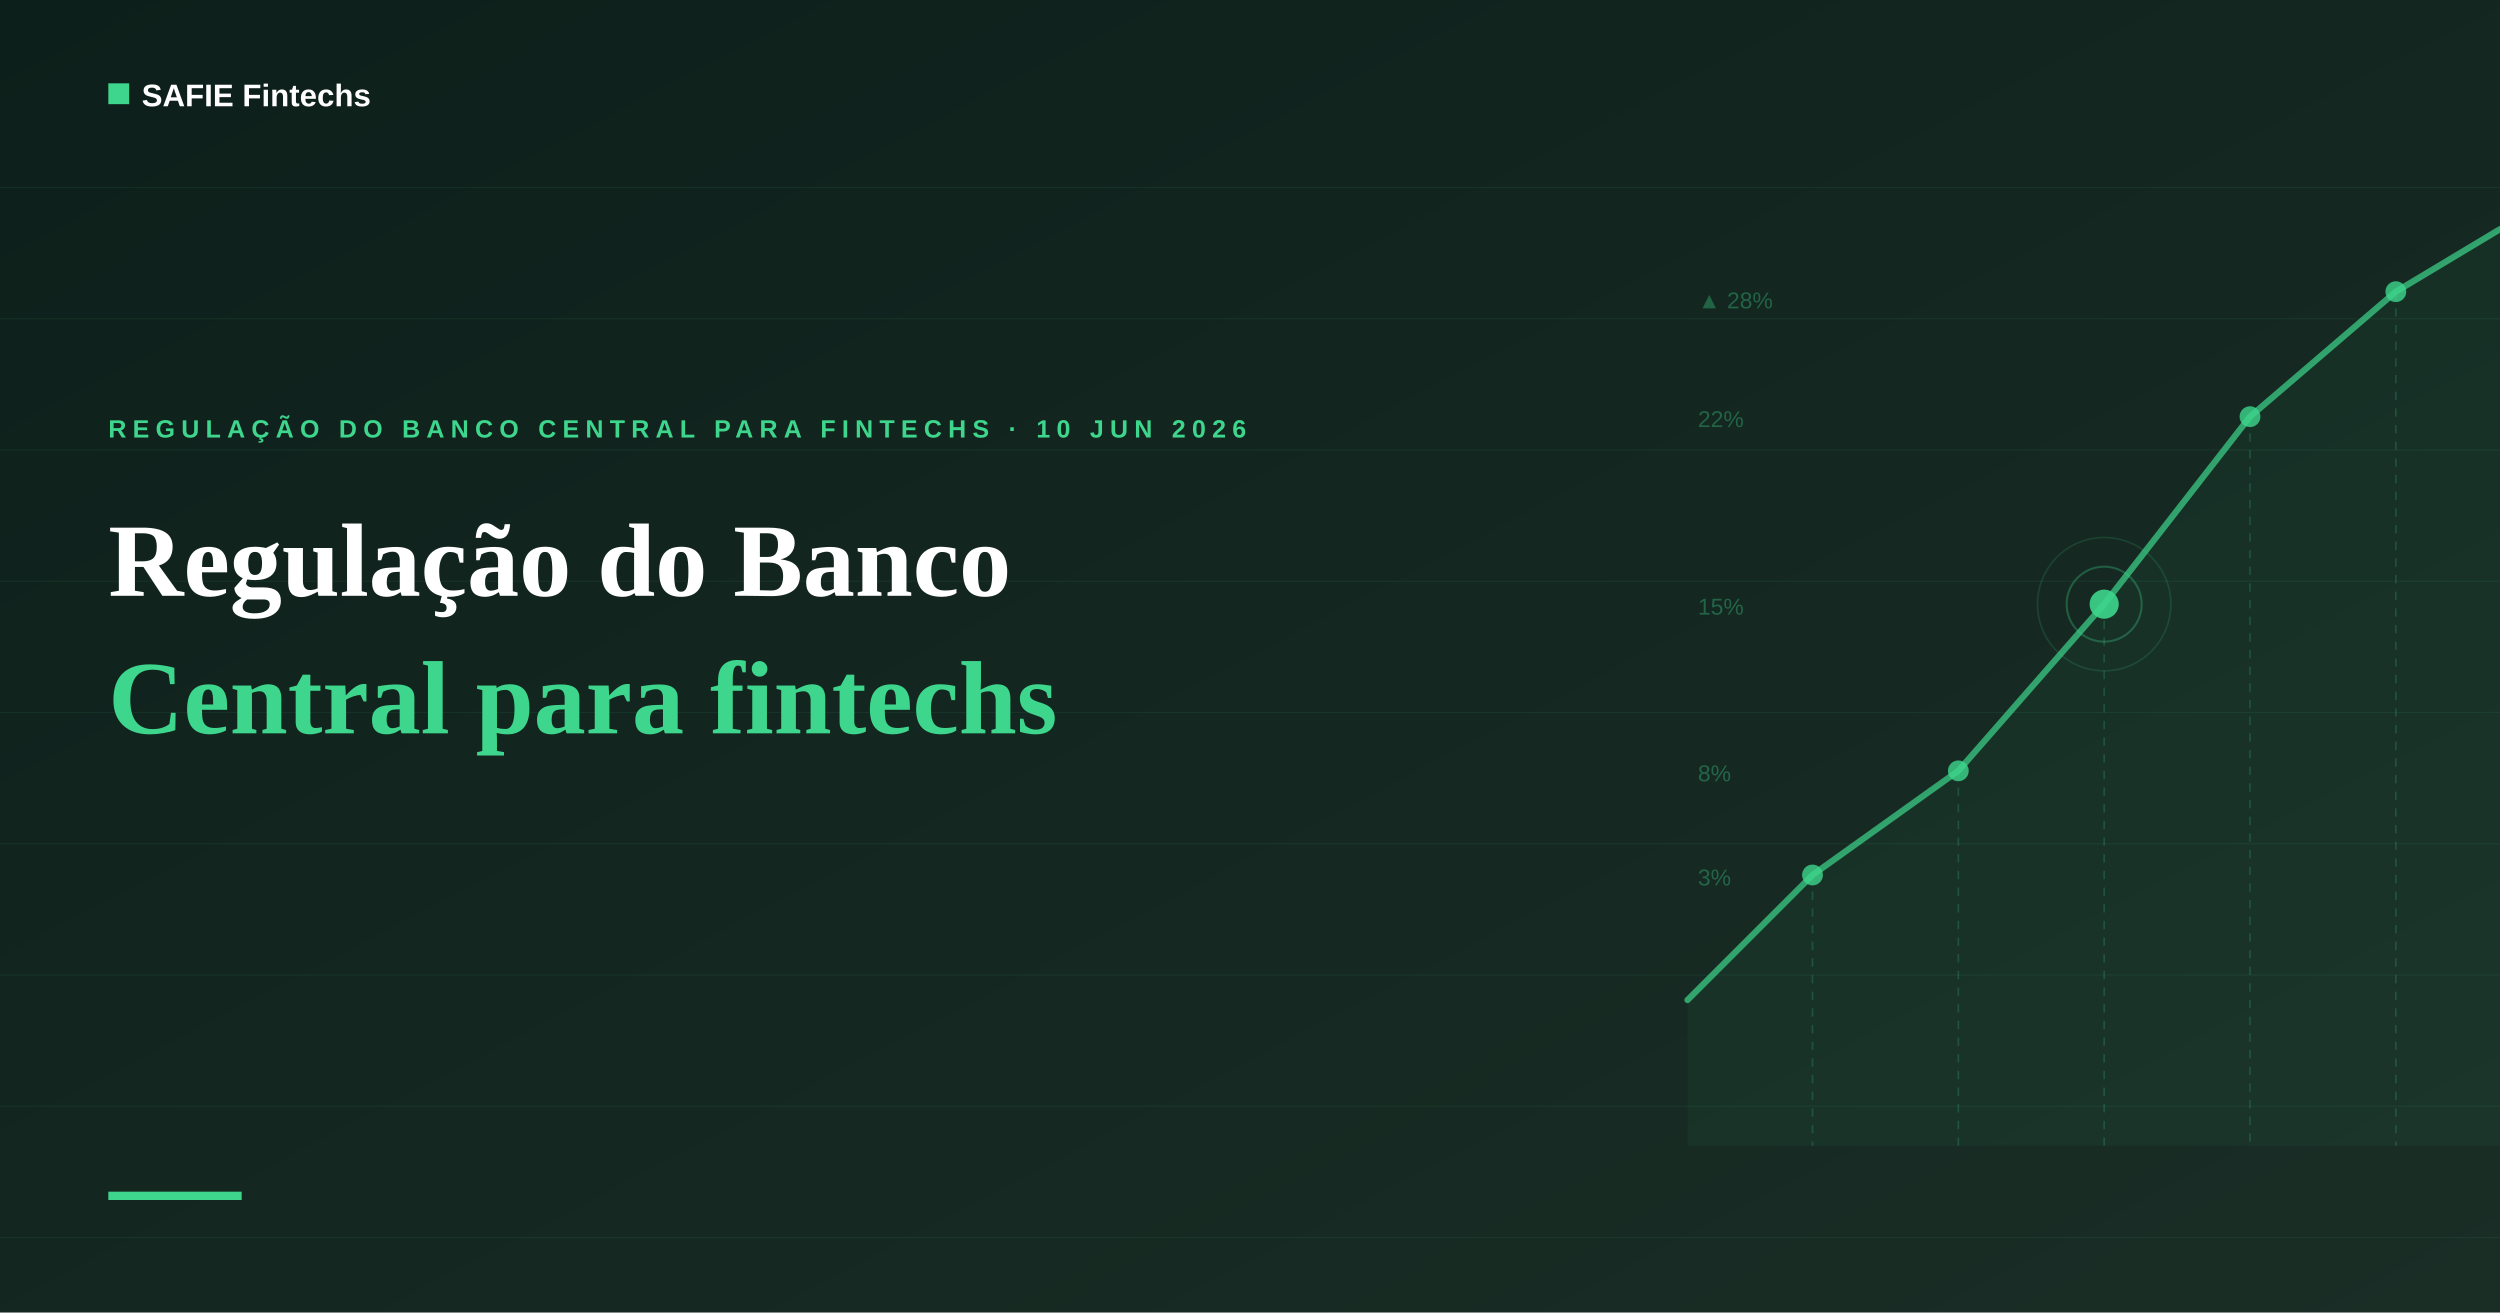
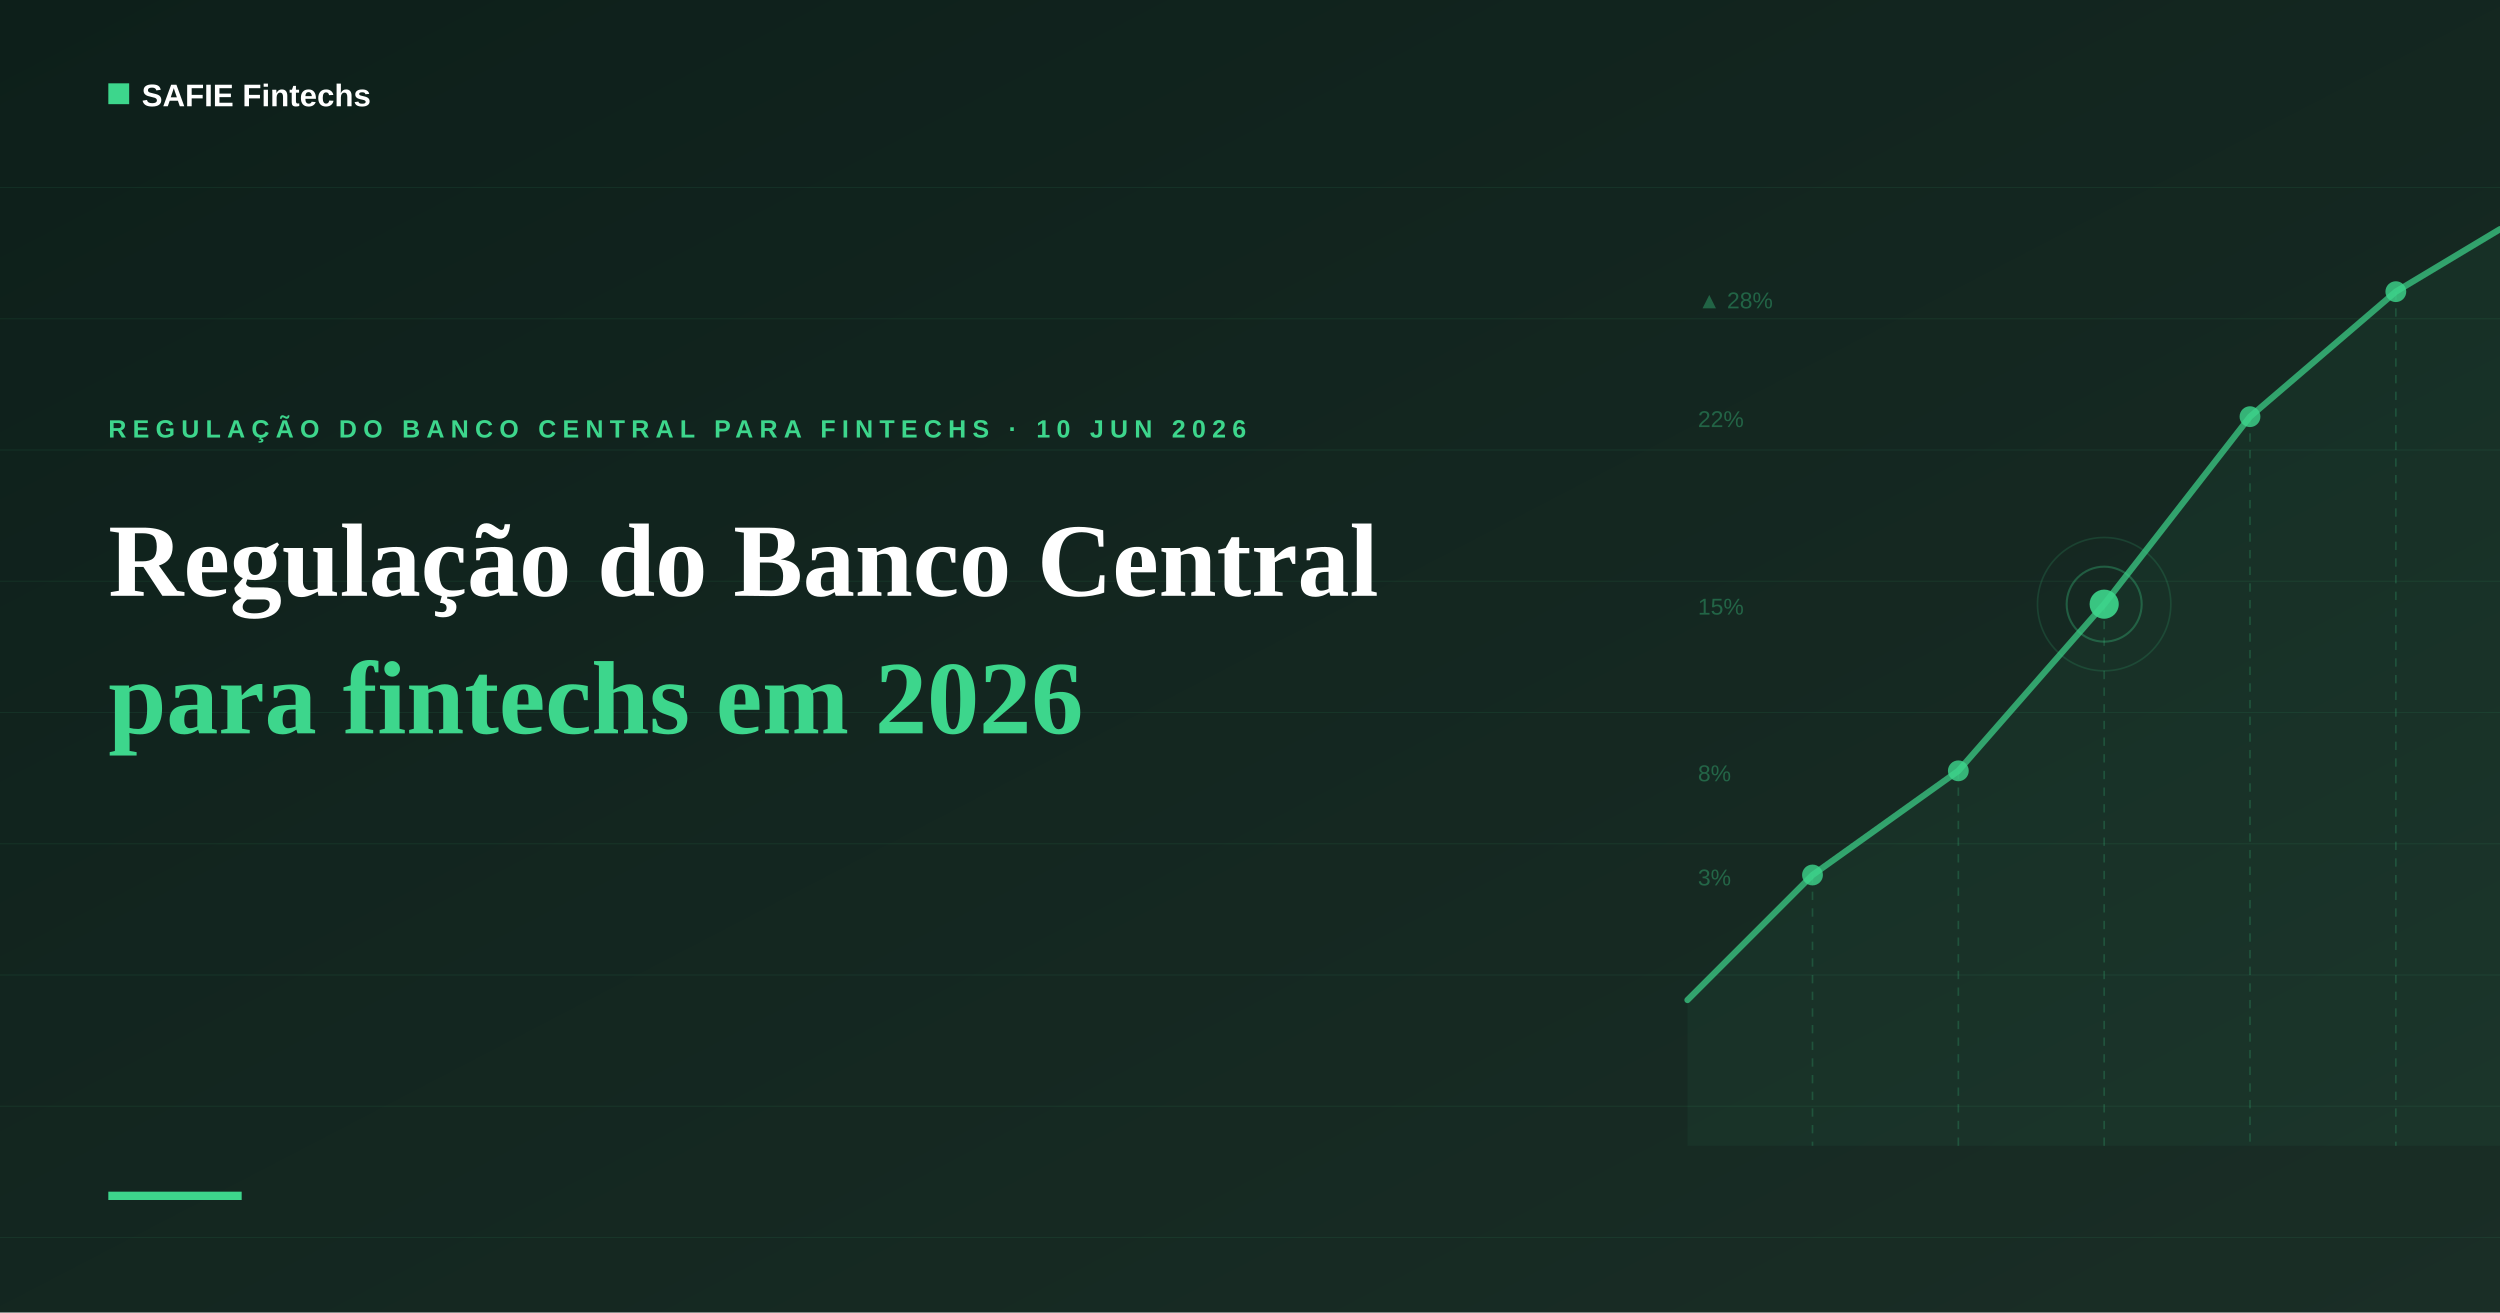
<svg xmlns="http://www.w3.org/2000/svg" viewBox="0 0 1200 630" width="1200" height="630">
  <defs>
    <linearGradient id="bg-grad" x1="0%" y1="0%" x2="100%" y2="100%">
      <stop offset="0%" stop-color="#0d1f1a" />
      <stop offset="100%" stop-color="#1a2e26" />
    </linearGradient>
  </defs>
  <rect width="1200" height="630" fill="url(#bg-grad)" />
  <g stroke="#3dd68c" stroke-width="0.5" opacity="0.08">
    <line x1="0" y1="90" x2="1200" y2="90" />
    <line x1="0" y1="153" x2="1200" y2="153" />
    <line x1="0" y1="216" x2="1200" y2="216" />
    <line x1="0" y1="279" x2="1200" y2="279" />
    <line x1="0" y1="342" x2="1200" y2="342" />
    <line x1="0" y1="405" x2="1200" y2="405" />
    <line x1="0" y1="468" x2="1200" y2="468" />
    <line x1="0" y1="531" x2="1200" y2="531" />
    <line x1="0" y1="594" x2="1200" y2="594" />
  </g>
  <path d="M 810 480 L 870 420 L 940 370 L 1010 290 L 1080 200 L 1150 140 L 1200 110 L 1200 550 L 810 550 Z" fill="#3dd68c" opacity="0.05" />
  <polyline points="810,480 870,420 940,370 1010,290 1080,200 1150,140 1200,110" fill="none" stroke="#3dd68c" stroke-width="3" stroke-linecap="round" stroke-linejoin="round" opacity="0.7" />
  <circle cx="870" cy="420" r="5" fill="#3dd68c" opacity="0.8" />
  <circle cx="940" cy="370" r="5" fill="#3dd68c" opacity="0.8" />
  <circle cx="1010" cy="290" r="7" fill="#3dd68c" opacity="0.9" />
  <circle cx="1080" cy="200" r="5" fill="#3dd68c" opacity="0.8" />
  <circle cx="1150" cy="140" r="5" fill="#3dd68c" opacity="0.8" />
  <circle cx="1010" cy="290" r="18" fill="none" stroke="#3dd68c" stroke-width="1" opacity="0.3" />
  <circle cx="1010" cy="290" r="32" fill="none" stroke="#3dd68c" stroke-width="0.8" opacity="0.15" />
  <g stroke="#3dd68c" stroke-width="0.8" stroke-dasharray="4,4" opacity="0.2">
    <line x1="870" y1="420" x2="870" y2="550" />
    <line x1="940" y1="370" x2="940" y2="550" />
    <line x1="1010" y1="290" x2="1010" y2="550" />
    <line x1="1080" y1="200" x2="1080" y2="550" />
    <line x1="1150" y1="140" x2="1150" y2="550" />
  </g>
  <g fill="#3dd68c" font-family="'DM Sans', Arial, sans-serif" font-size="11" opacity="0.35">
    <text x="815" y="148">▲ 28%</text>
    <text x="815" y="205">22%</text>
    <text x="815" y="295">15%</text>
    <text x="815" y="375">8%</text>
    <text x="815" y="425">3%</text>
  </g>
  <rect x="52" y="40" width="10" height="10" fill="#3dd68c" />
  <text x="68" y="51" fill="#ffffff" font-family="'DM Sans', Arial, sans-serif" font-size="15" font-weight="600">SAFIE Fintechs</text>
  <text x="52" y="210" fill="#3dd68c" font-family="'DM Sans', Arial, sans-serif" font-size="12" font-weight="600" letter-spacing="3">REGULAÇÃO DO BANCO CENTRAL PARA FINTECHS · 10 JUN 2026</text>
-   <text x="52" y="286" fill="#ffffff" font-family="Georgia, 'Times New Roman', serif" font-size="50" font-weight="700">Regulação do Banco</text>
-   <text x="52" y="352" fill="#3dd68c" font-family="Georgia, 'Times New Roman', serif" font-size="50" font-weight="700">Central para fintechs</text>
+   <text x="52" y="286" fill="#ffffff" font-family="Georgia, 'Times New Roman', serif" font-size="50" font-weight="700">Regulação do Banco Central</text>
+   <text x="52" y="352" fill="#3dd68c" font-family="Georgia, 'Times New Roman', serif" font-size="50" font-weight="700">para fintechs em 2026</text>
  <text x="52" y="418" fill="#3dd68c" font-family="Georgia, 'Times New Roman', serif" font-size="50" font-weight="700" />
  <rect x="52" y="572" width="64" height="4" fill="#3dd68c" />
</svg>
